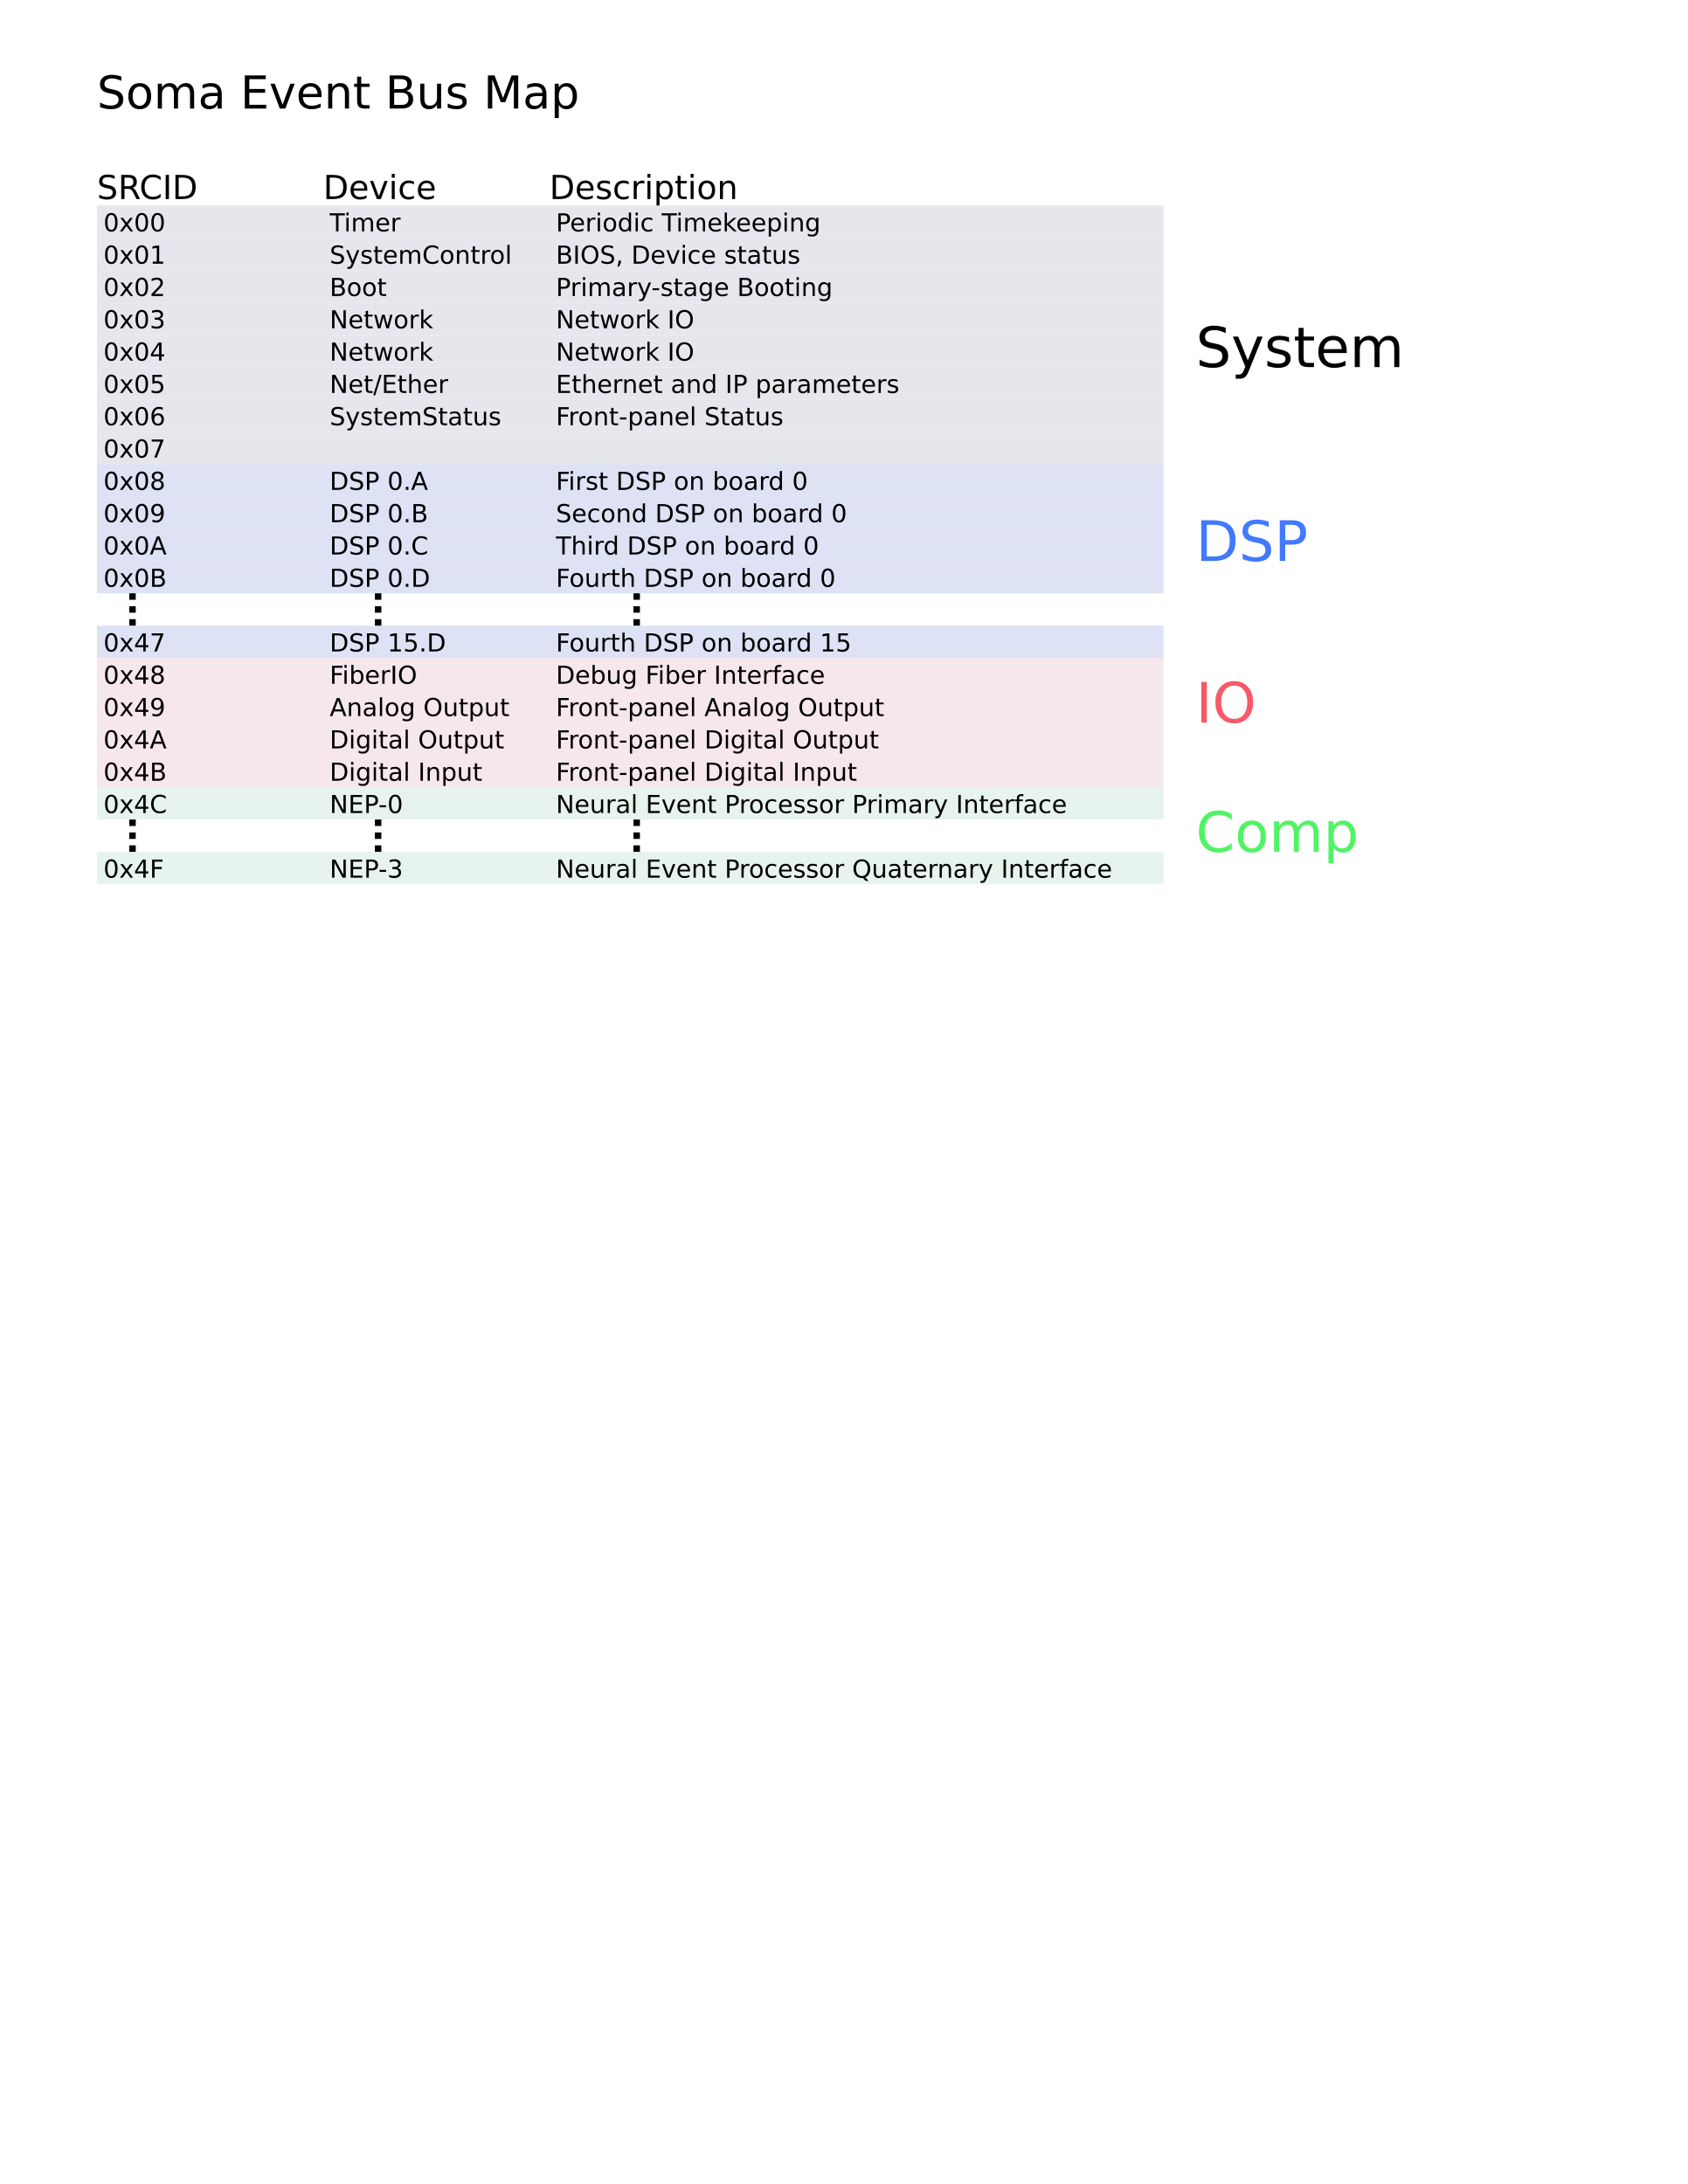
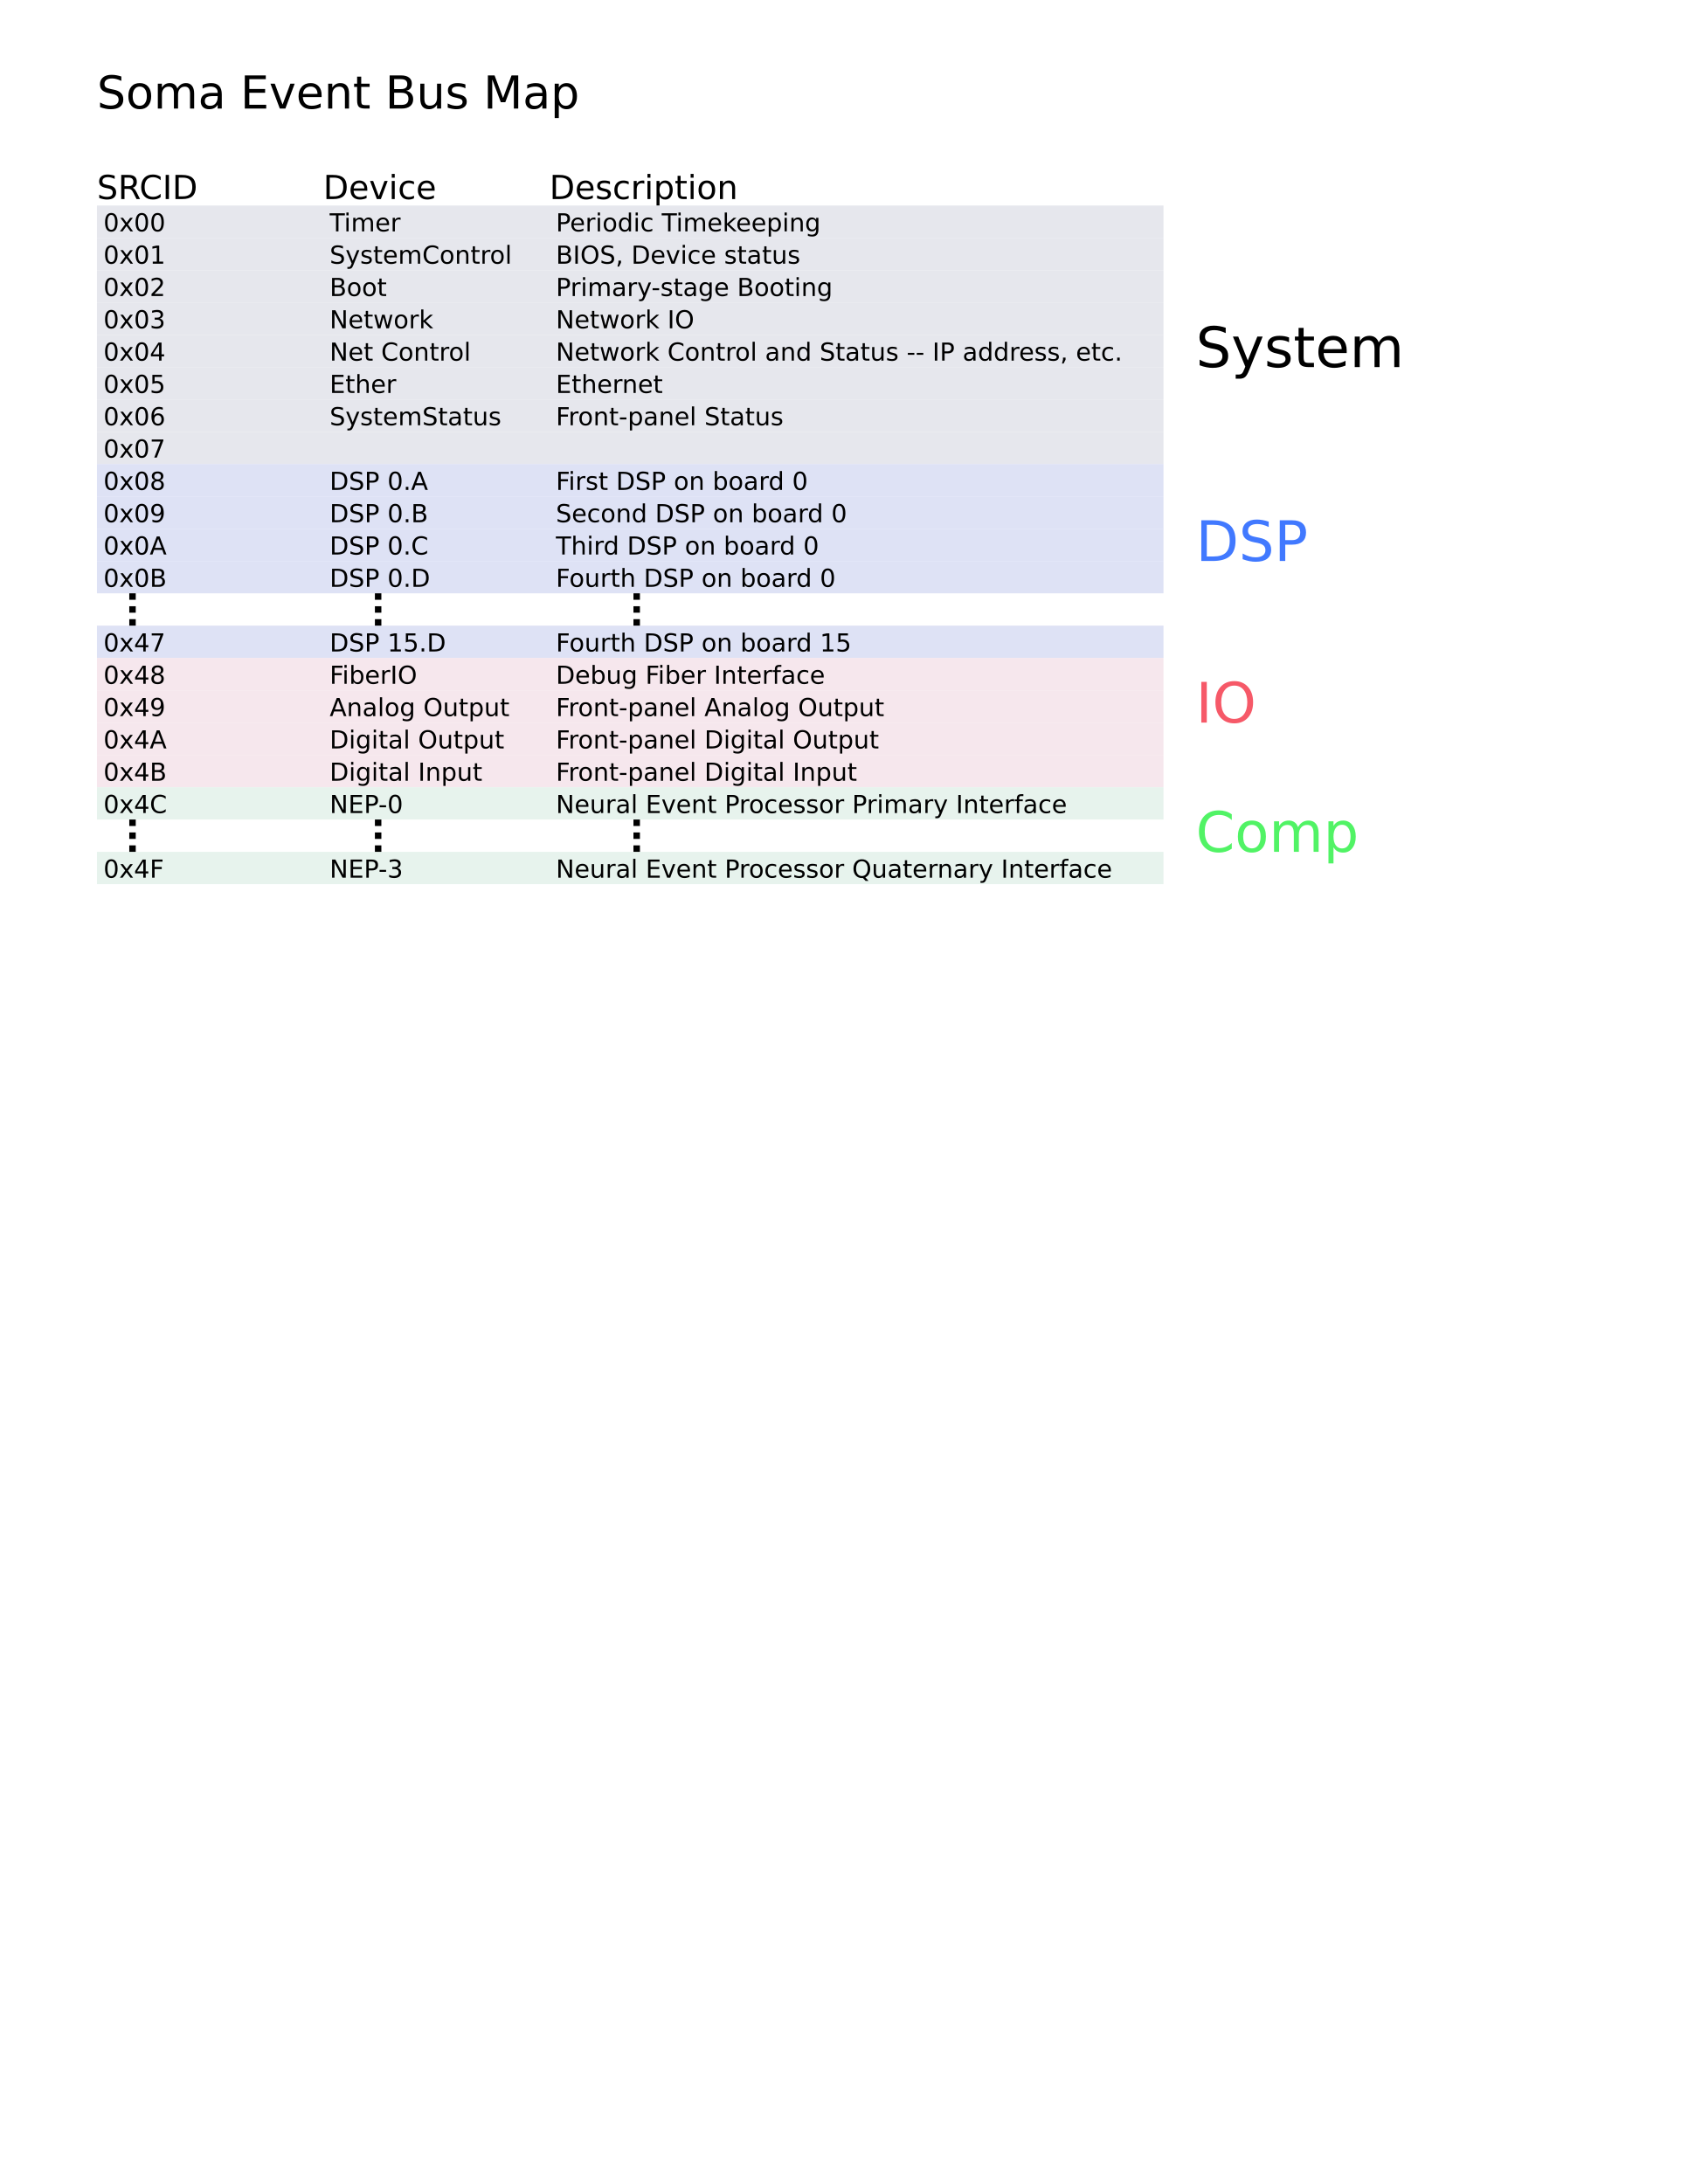
<svg xmlns="http://www.w3.org/2000/svg" id="svg1996" height="792pt" width="612pt">
  <defs id="defs3">
    <marker orient="auto" refY="0.0" refX="0.0" id="TriangleInM" style="overflow:visible;">
      <path id="path1545" d="M 5.77,0.0 L -2.88,5.0 L -2.88,-5.0 L 5.77,0.0 z " style="fill-rule:evenodd;stroke:#000000;stroke-width:1.0pt;marker-start:none;" transform="scale(-0.4)" />
    </marker>
    <marker orient="auto" refY="0.0" refX="0.0" id="TriangleOutM" style="overflow:visible;">
      <path id="path1698" d="M 5.77,0.0 L -2.88,5.0 L -2.88,-5.0 L 5.77,0.0 z " style="fill-rule:evenodd;stroke:#000000;stroke-width:1.0pt;marker-start:none;" transform="scale(0.4)" />
    </marker>
  </defs>
  <g id="layer1">
    <text xml:space="preserve" style="font-size:22px;font-style:normal;font-variant:normal;font-weight:normal;font-stretch:normal;text-align:start;line-height:125%;writing-mode:lr-tb;text-anchor:start;fill:black;fill-opacity:1;stroke:none;stroke-width:1px;stroke-linecap:butt;stroke-linejoin:miter;stroke-opacity:1;font-family:Bitstream Vera Sans" x="46.875" y="52.5" id="text1922">
      <tspan id="tspan1924" x="46.875" y="52.5">Soma Event Bus Map</tspan>
    </text>
    <text xml:space="preserve" style="font-size:16px;font-style:normal;font-variant:normal;font-weight:normal;font-stretch:normal;text-align:start;line-height:125%;writing-mode:lr-tb;text-anchor:start;fill:black;fill-opacity:1;stroke:none;stroke-width:1px;stroke-linecap:butt;stroke-linejoin:miter;stroke-opacity:1;font-family:Bitstream Vera Sans" x="46.875" y="96.25" id="text1926">
      <tspan id="tspan1928" x="46.875" y="96.25">SRCID</tspan>
    </text>
    <text xml:space="preserve" style="font-size:16px;font-style:normal;font-variant:normal;font-weight:normal;font-stretch:normal;text-align:start;line-height:125%;writing-mode:lr-tb;text-anchor:start;fill:black;fill-opacity:1;stroke:none;stroke-width:1px;stroke-linecap:butt;stroke-linejoin:miter;stroke-opacity:1;font-family:Bitstream Vera Sans" x="156.25" y="96.25" id="text1930">
      <tspan id="tspan1932" x="156.25" y="96.25">Device</tspan>
    </text>
    <text xml:space="preserve" style="font-size:16px;font-style:normal;font-variant:normal;font-weight:normal;font-stretch:normal;text-align:start;line-height:125%;writing-mode:lr-tb;text-anchor:start;fill:black;fill-opacity:1;stroke:none;stroke-width:1px;stroke-linecap:butt;stroke-linejoin:miter;stroke-opacity:1;font-family:Bitstream Vera Sans" x="265.625" y="96.25" id="text1934">
      <tspan id="tspan1936" x="265.625" y="96.25">Description</tspan>
    </text>
    <rect style="fill:#e6e7ed;fill-opacity:1;fill-rule:evenodd;stroke:none;stroke-width:1.25;stroke-miterlimit:4;stroke-dasharray:none;stroke-opacity:1" id="rect1938" width="515.625" height="15.625" x="46.875" y="99.375" />
    <text xml:space="preserve" style="font-size:12px;font-style:normal;font-weight:normal;fill:black;fill-opacity:1;stroke:none;stroke-width:1px;stroke-linecap:butt;stroke-linejoin:miter;stroke-opacity:1;font-family:Bitstream Vera Sans" x="50" y="111.875" id="text1940">
      <tspan id="tspan1942" x="50" y="111.875">0x00</tspan>
    </text>
    <text xml:space="preserve" style="font-size:12px;font-style:normal;font-weight:normal;fill:black;fill-opacity:1;stroke:none;stroke-width:1px;stroke-linecap:butt;stroke-linejoin:miter;stroke-opacity:1;font-family:Bitstream Vera Sans" x="159.375" y="111.875" id="text1944">
      <tspan id="tspan1946" x="159.375" y="111.875">Timer</tspan>
    </text>
    <text xml:space="preserve" style="font-size:12px;font-style:normal;font-weight:normal;fill:black;fill-opacity:1;stroke:none;stroke-width:1px;stroke-linecap:butt;stroke-linejoin:miter;stroke-opacity:1;font-family:Bitstream Vera Sans" x="268.75" y="111.875" id="text1948">
      <tspan id="tspan1950" x="268.75" y="111.875">Periodic Timekeeping</tspan>
    </text>
    <rect style="fill:#e6e7ed;fill-opacity:1;fill-rule:evenodd;stroke:none;stroke-width:1.25;stroke-miterlimit:4;stroke-dasharray:none;stroke-opacity:1" id="rect1952" width="515.625" height="15.625" x="46.875" y="115" />
    <text xml:space="preserve" style="font-size:12px;font-style:normal;font-weight:normal;fill:black;fill-opacity:1;stroke:none;stroke-width:1px;stroke-linecap:butt;stroke-linejoin:miter;stroke-opacity:1;font-family:Bitstream Vera Sans" x="50" y="127.5" id="text1954">
      <tspan id="tspan1956" x="50" y="127.5">0x01</tspan>
    </text>
    <text xml:space="preserve" style="font-size:12px;font-style:normal;font-weight:normal;fill:black;fill-opacity:1;stroke:none;stroke-width:1px;stroke-linecap:butt;stroke-linejoin:miter;stroke-opacity:1;font-family:Bitstream Vera Sans" x="159.375" y="127.5" id="text1958">
      <tspan id="tspan1960" x="159.375" y="127.5">SystemControl</tspan>
    </text>
    <text xml:space="preserve" style="font-size:12px;font-style:normal;font-weight:normal;fill:black;fill-opacity:1;stroke:none;stroke-width:1px;stroke-linecap:butt;stroke-linejoin:miter;stroke-opacity:1;font-family:Bitstream Vera Sans" x="268.75" y="127.5" id="text1962">
      <tspan id="tspan1964" x="268.75" y="127.5">BIOS, Device status</tspan>
    </text>
    <rect style="fill:#e6e7ed;fill-opacity:1;fill-rule:evenodd;stroke:none;stroke-width:1.25;stroke-miterlimit:4;stroke-dasharray:none;stroke-opacity:1" id="rect1966" width="515.625" height="15.625" x="46.875" y="146.25" />
    <text xml:space="preserve" style="font-size:12px;font-style:normal;font-weight:normal;fill:black;fill-opacity:1;stroke:none;stroke-width:1px;stroke-linecap:butt;stroke-linejoin:miter;stroke-opacity:1;font-family:Bitstream Vera Sans" x="50" y="158.75" id="text1968">
      <tspan id="tspan1970" x="50" y="158.75">0x03</tspan>
    </text>
    <text xml:space="preserve" style="font-size:12px;font-style:normal;font-weight:normal;fill:black;fill-opacity:1;stroke:none;stroke-width:1px;stroke-linecap:butt;stroke-linejoin:miter;stroke-opacity:1;font-family:Bitstream Vera Sans" x="159.375" y="158.75" id="text1972">
      <tspan id="tspan1974" x="159.375" y="158.75">Network</tspan>
    </text>
    <text xml:space="preserve" style="font-size:12px;font-style:normal;font-weight:normal;fill:black;fill-opacity:1;stroke:none;stroke-width:1px;stroke-linecap:butt;stroke-linejoin:miter;stroke-opacity:1;font-family:Bitstream Vera Sans" x="268.75" y="158.75" id="text1976">
      <tspan id="tspan1978" x="268.75" y="158.75">Network IO</tspan>
    </text>
    <rect style="fill:#e6e7ed;fill-opacity:1;fill-rule:evenodd;stroke:none;stroke-width:1.25;stroke-miterlimit:4;stroke-dasharray:none;stroke-opacity:1" id="rect1980" width="515.625" height="15.625" x="46.875" y="161.875" />
    <text xml:space="preserve" style="font-size:12px;font-style:normal;font-weight:normal;fill:black;fill-opacity:1;stroke:none;stroke-width:1px;stroke-linecap:butt;stroke-linejoin:miter;stroke-opacity:1;font-family:Bitstream Vera Sans" x="50" y="174.375" id="text1982">
      <tspan id="tspan1984" x="50" y="174.375">0x04</tspan>
    </text>
    <rect style="fill:#e6e7ed;fill-opacity:1;fill-rule:evenodd;stroke:none;stroke-width:1.25;stroke-miterlimit:4;stroke-dasharray:none;stroke-opacity:1" id="rect1994" width="515.625" height="15.625" x="46.875" y="130.625" />
    <text xml:space="preserve" style="font-size:12px;font-style:normal;font-weight:normal;fill:black;fill-opacity:1;stroke:none;stroke-width:1px;stroke-linecap:butt;stroke-linejoin:miter;stroke-opacity:1;font-family:Bitstream Vera Sans" x="50" y="143.125" id="text1996">
      <tspan id="tspan1998" x="50" y="143.125">0x02</tspan>
    </text>
    <text xml:space="preserve" style="font-size:12px;font-style:normal;font-weight:normal;fill:black;fill-opacity:1;stroke:none;stroke-width:1px;stroke-linecap:butt;stroke-linejoin:miter;stroke-opacity:1;font-family:Bitstream Vera Sans" x="159.375" y="143.125" id="text2000">
      <tspan id="tspan2002" x="159.375" y="143.125">Boot</tspan>
    </text>
    <text xml:space="preserve" style="font-size:12px;font-style:normal;font-weight:normal;fill:black;fill-opacity:1;stroke:none;stroke-width:1px;stroke-linecap:butt;stroke-linejoin:miter;stroke-opacity:1;font-family:Bitstream Vera Sans" x="268.75" y="143.125" id="text2004">
      <tspan id="tspan2006" x="268.75" y="143.125">Primary-stage Booting</tspan>
    </text>
    <rect style="fill:#e6e7ed;fill-opacity:1;fill-rule:evenodd;stroke:none;stroke-width:1.25;stroke-miterlimit:4;stroke-dasharray:none;stroke-opacity:1" id="rect2008" width="515.625" height="15.625" x="46.875" y="177.5" />
    <text xml:space="preserve" style="font-size:12px;font-style:normal;font-weight:normal;fill:black;fill-opacity:1;stroke:none;stroke-width:1px;stroke-linecap:butt;stroke-linejoin:miter;stroke-opacity:1;font-family:Bitstream Vera Sans" x="50" y="190" id="text2010">
      <tspan id="tspan2012" x="50" y="190">0x05</tspan>
    </text>
    <rect style="fill:#e6e7ed;fill-opacity:1;fill-rule:evenodd;stroke:none;stroke-width:1.25;stroke-miterlimit:4;stroke-dasharray:none;stroke-opacity:1" id="rect2022" width="515.625" height="15.625" x="46.875" y="193.125" />
    <text xml:space="preserve" style="font-size:12px;font-style:normal;font-weight:normal;fill:black;fill-opacity:1;stroke:none;stroke-width:1px;stroke-linecap:butt;stroke-linejoin:miter;stroke-opacity:1;font-family:Bitstream Vera Sans" x="159.375" y="190" id="text1986">
-       <tspan id="tspan1988" x="159.375" y="190">Net/Ether</tspan>
-     </text>
-     <text xml:space="preserve" style="font-size:12px;font-style:normal;font-weight:normal;fill:black;fill-opacity:1;stroke:none;stroke-width:1px;stroke-linecap:butt;stroke-linejoin:miter;stroke-opacity:1;font-family:Bitstream Vera Sans" x="268.75" y="190" id="text1990">
-       <tspan id="tspan1992" x="268.75" y="190">Ethernet and IP parameters</tspan>
+       <tspan id="tspan1988" x="159.375" y="190">Ether</tspan>
+     </text>
+     <text xml:space="preserve" style="font-size:12px;font-style:normal;font-weight:normal;fill:#000000;fill-opacity:1;stroke:none;stroke-width:1px;stroke-linecap:butt;stroke-linejoin:miter;stroke-opacity:1;font-family:Bitstream Vera Sans" x="268.75" y="190" id="text1990">
+       <tspan id="tspan1992" x="268.75" y="190">Ethernet</tspan>
    </text>
    <text xml:space="preserve" style="font-size:12px;font-style:normal;font-weight:normal;fill:black;fill-opacity:1;stroke:none;stroke-width:1px;stroke-linecap:butt;stroke-linejoin:miter;stroke-opacity:1;font-family:Bitstream Vera Sans" x="159.375" y="205.625" id="text2014">
      <tspan id="tspan2016" x="159.375" y="205.625">SystemStatus</tspan>
    </text>
    <text xml:space="preserve" style="font-size:12px;font-style:normal;font-weight:normal;fill:black;fill-opacity:1;stroke:none;stroke-width:1px;stroke-linecap:butt;stroke-linejoin:miter;stroke-opacity:1;font-family:Bitstream Vera Sans" x="268.75" y="205.625" id="text2018">
      <tspan id="tspan2020" x="268.75" y="205.625">Front-panel Status</tspan>
    </text>
    <text xml:space="preserve" style="font-size:12px;font-style:normal;font-weight:normal;fill:black;fill-opacity:1;stroke:none;stroke-width:1px;stroke-linecap:butt;stroke-linejoin:miter;stroke-opacity:1;font-family:Bitstream Vera Sans" x="50" y="205.625" id="text2024">
      <tspan id="tspan2026" x="50" y="205.625">0x06</tspan>
    </text>
    <rect style="fill:#e6e7ed;fill-opacity:1;fill-rule:evenodd;stroke:none;stroke-width:1.25;stroke-miterlimit:4;stroke-dasharray:none;stroke-opacity:1" id="rect2036" width="515.625" height="15.625" x="46.875" y="208.75" />
    <text xml:space="preserve" style="font-size:12px;font-style:normal;font-weight:normal;fill:black;fill-opacity:1;stroke:none;stroke-width:1px;stroke-linecap:butt;stroke-linejoin:miter;stroke-opacity:1;font-family:Bitstream Vera Sans" x="50" y="221.25" id="text2038">
      <tspan id="tspan2040" x="50" y="221.25">0x07</tspan>
    </text>
    <rect style="fill:#dee2f5;fill-opacity:1;fill-rule:evenodd;stroke:none;stroke-width:1.25;stroke-miterlimit:4;stroke-dasharray:none;stroke-opacity:1" id="rect2048" width="515.625" height="15.625" x="46.875" y="224.375" />
    <text xml:space="preserve" style="font-size:12px;font-style:normal;font-weight:normal;fill:black;fill-opacity:1;stroke:none;stroke-width:1px;stroke-linecap:butt;stroke-linejoin:miter;stroke-opacity:1;font-family:Bitstream Vera Sans" x="50" y="236.875" id="text2050">
      <tspan id="tspan2052" x="50" y="236.875">0x08</tspan>
    </text>
    <text xml:space="preserve" style="font-size:12px;font-style:normal;font-weight:normal;fill:black;fill-opacity:1;stroke:none;stroke-width:1px;stroke-linecap:butt;stroke-linejoin:miter;stroke-opacity:1;font-family:Bitstream Vera Sans" x="159.375" y="236.875" id="text2054">
      <tspan id="tspan2056" x="159.375" y="236.875">DSP 0.A</tspan>
    </text>
    <text xml:space="preserve" style="font-size:12px;font-style:normal;font-weight:normal;fill:black;fill-opacity:1;stroke:none;stroke-width:1px;stroke-linecap:butt;stroke-linejoin:miter;stroke-opacity:1;font-family:Bitstream Vera Sans" x="268.75" y="236.875" id="text2058">
      <tspan id="tspan2060" x="268.75" y="236.875">First DSP on board 0</tspan>
    </text>
    <rect style="fill:#dee2f5;fill-opacity:1;fill-rule:evenodd;stroke:none;stroke-width:1.25;stroke-miterlimit:4;stroke-dasharray:none;stroke-opacity:1" id="rect2950" width="515.625" height="15.625" x="46.875" y="240" />
    <text xml:space="preserve" style="font-size:12px;font-style:normal;font-weight:normal;fill:black;fill-opacity:1;stroke:none;stroke-width:1px;stroke-linecap:butt;stroke-linejoin:miter;stroke-opacity:1;font-family:Bitstream Vera Sans" x="50" y="252.5" id="text2952">
      <tspan id="tspan2954" x="50" y="252.5">0x09</tspan>
    </text>
    <text xml:space="preserve" style="font-size:12px;font-style:normal;font-weight:normal;fill:black;fill-opacity:1;stroke:none;stroke-width:1px;stroke-linecap:butt;stroke-linejoin:miter;stroke-opacity:1;font-family:Bitstream Vera Sans" x="159.375" y="252.5" id="text2956">
      <tspan id="tspan2958" x="159.375" y="252.5">DSP 0.B</tspan>
    </text>
    <text xml:space="preserve" style="font-size:12px;font-style:normal;font-weight:normal;fill:black;fill-opacity:1;stroke:none;stroke-width:1px;stroke-linecap:butt;stroke-linejoin:miter;stroke-opacity:1;font-family:Bitstream Vera Sans" x="268.75" y="252.5" id="text2960">
      <tspan id="tspan2962" x="268.75" y="252.5">Second DSP on board 0</tspan>
    </text>
    <rect style="fill:#dee2f5;fill-opacity:1;fill-rule:evenodd;stroke:none;stroke-width:1.25;stroke-miterlimit:4;stroke-dasharray:none;stroke-opacity:1" id="rect2964" width="515.625" height="15.625" x="46.875" y="255.625" />
    <text xml:space="preserve" style="font-size:12px;font-style:normal;font-weight:normal;fill:black;fill-opacity:1;stroke:none;stroke-width:1px;stroke-linecap:butt;stroke-linejoin:miter;stroke-opacity:1;font-family:Bitstream Vera Sans" x="50" y="268.125" id="text2966">
      <tspan id="tspan2968" x="50" y="268.125">0x0A</tspan>
    </text>
    <text xml:space="preserve" style="font-size:12px;font-style:normal;font-weight:normal;fill:black;fill-opacity:1;stroke:none;stroke-width:1px;stroke-linecap:butt;stroke-linejoin:miter;stroke-opacity:1;font-family:Bitstream Vera Sans" x="159.375" y="268.125" id="text2970">
      <tspan id="tspan2972" x="159.375" y="268.125">DSP 0.C</tspan>
    </text>
    <text xml:space="preserve" style="font-size:12px;font-style:normal;font-weight:normal;fill:black;fill-opacity:1;stroke:none;stroke-width:1px;stroke-linecap:butt;stroke-linejoin:miter;stroke-opacity:1;font-family:Bitstream Vera Sans" x="268.75" y="268.125" id="text2974">
      <tspan id="tspan2976" x="268.75" y="268.125">Third DSP on board 0</tspan>
    </text>
    <rect style="fill:#dee2f5;fill-opacity:1;fill-rule:evenodd;stroke:none;stroke-width:1.25;stroke-miterlimit:4;stroke-dasharray:none;stroke-opacity:1" id="rect2978" width="515.625" height="15.625" x="46.875" y="271.25" />
    <text xml:space="preserve" style="font-size:12px;font-style:normal;font-weight:normal;fill:black;fill-opacity:1;stroke:none;stroke-width:1px;stroke-linecap:butt;stroke-linejoin:miter;stroke-opacity:1;font-family:Bitstream Vera Sans" x="50" y="283.75" id="text2980">
      <tspan id="tspan2982" x="50" y="283.75">0x0B</tspan>
    </text>
    <text xml:space="preserve" style="font-size:12px;font-style:normal;font-weight:normal;fill:black;fill-opacity:1;stroke:none;stroke-width:1px;stroke-linecap:butt;stroke-linejoin:miter;stroke-opacity:1;font-family:Bitstream Vera Sans" x="159.375" y="283.75" id="text2984">
      <tspan id="tspan2986" x="159.375" y="283.75">DSP 0.D</tspan>
    </text>
    <text xml:space="preserve" style="font-size:12px;font-style:normal;font-weight:normal;fill:black;fill-opacity:1;stroke:none;stroke-width:1px;stroke-linecap:butt;stroke-linejoin:miter;stroke-opacity:1;font-family:Bitstream Vera Sans" x="268.75" y="283.75" id="text2988">
      <tspan id="tspan2990" x="268.75" y="283.75">Fourth DSP on board 0</tspan>
    </text>
    <rect style="fill:#dee2f5;fill-opacity:1;fill-rule:evenodd;stroke:none;stroke-width:1.25;stroke-miterlimit:4;stroke-dasharray:none;stroke-opacity:1" id="rect3048" width="515.625" height="15.625" x="46.875" y="302.5" />
    <text xml:space="preserve" style="font-size:12px;font-style:normal;font-weight:normal;fill:black;fill-opacity:1;stroke:none;stroke-width:1px;stroke-linecap:butt;stroke-linejoin:miter;stroke-opacity:1;font-family:Bitstream Vera Sans" x="50" y="315" id="text3050">
      <tspan id="tspan3052" x="50" y="315">0x47</tspan>
    </text>
    <text xml:space="preserve" style="font-size:12px;font-style:normal;font-weight:normal;fill:black;fill-opacity:1;stroke:none;stroke-width:1px;stroke-linecap:butt;stroke-linejoin:miter;stroke-opacity:1;font-family:Bitstream Vera Sans" x="159.375" y="315" id="text3054">
      <tspan id="tspan3056" x="159.375" y="315">DSP 15.D</tspan>
    </text>
    <text xml:space="preserve" style="font-size:12px;font-style:normal;font-weight:normal;fill:black;fill-opacity:1;stroke:none;stroke-width:1px;stroke-linecap:butt;stroke-linejoin:miter;stroke-opacity:1;font-family:Bitstream Vera Sans" x="268.75" y="315" id="text3058">
      <tspan id="tspan3060" x="268.75" y="315">Fourth DSP on board 15</tspan>
    </text>
    <g id="g3070">
      <rect y="286.875" x="62.5" height="3.125" width="3.125" id="rect3062" style="fill:black;fill-opacity:1;fill-rule:evenodd;stroke:none;stroke-width:1.25;stroke-miterlimit:4;stroke-dasharray:none;stroke-opacity:1" />
      <rect y="293.125" x="62.5" height="3.125" width="3.125" id="rect3064" style="fill:black;fill-opacity:1;fill-rule:evenodd;stroke:none;stroke-width:1.25;stroke-miterlimit:4;stroke-dasharray:none;stroke-opacity:1" />
      <rect y="299.375" x="62.5" height="3.125" width="3.125" id="rect3066" style="fill:black;fill-opacity:1;fill-rule:evenodd;stroke:none;stroke-width:1.25;stroke-miterlimit:4;stroke-dasharray:none;stroke-opacity:1" />
    </g>
    <g id="g3075" transform="translate(118.75,0)">
      <rect y="286.875" x="62.5" height="3.125" width="3.125" id="rect3077" style="fill:black;fill-opacity:1;fill-rule:evenodd;stroke:none;stroke-width:1.25;stroke-miterlimit:4;stroke-dasharray:none;stroke-opacity:1" />
      <rect y="293.125" x="62.5" height="3.125" width="3.125" id="rect3079" style="fill:black;fill-opacity:1;fill-rule:evenodd;stroke:none;stroke-width:1.25;stroke-miterlimit:4;stroke-dasharray:none;stroke-opacity:1" />
      <rect y="299.375" x="62.5" height="3.125" width="3.125" id="rect3081" style="fill:black;fill-opacity:1;fill-rule:evenodd;stroke:none;stroke-width:1.25;stroke-miterlimit:4;stroke-dasharray:none;stroke-opacity:1" />
    </g>
    <g id="g3083" transform="translate(243.75,0)">
      <rect y="286.875" x="62.5" height="3.125" width="3.125" id="rect3085" style="fill:black;fill-opacity:1;fill-rule:evenodd;stroke:none;stroke-width:1.25;stroke-miterlimit:4;stroke-dasharray:none;stroke-opacity:1" />
      <rect y="293.125" x="62.5" height="3.125" width="3.125" id="rect3087" style="fill:black;fill-opacity:1;fill-rule:evenodd;stroke:none;stroke-width:1.25;stroke-miterlimit:4;stroke-dasharray:none;stroke-opacity:1" />
      <rect y="299.375" x="62.5" height="3.125" width="3.125" id="rect3089" style="fill:black;fill-opacity:1;fill-rule:evenodd;stroke:none;stroke-width:1.25;stroke-miterlimit:4;stroke-dasharray:none;stroke-opacity:1" />
    </g>
    <rect style="fill:#f6e7ed;fill-opacity:1;fill-rule:evenodd;stroke:none;stroke-width:1.25;stroke-miterlimit:4;stroke-dasharray:none;stroke-opacity:1" id="rect3091" width="515.625" height="15.625" x="46.875" y="318.125" />
    <text xml:space="preserve" style="font-size:12px;font-style:normal;font-weight:normal;fill:black;fill-opacity:1;stroke:none;stroke-width:1px;stroke-linecap:butt;stroke-linejoin:miter;stroke-opacity:1;font-family:Bitstream Vera Sans" x="50" y="330.625" id="text3093">
      <tspan id="tspan3095" x="50" y="330.625">0x48</tspan>
    </text>
    <text xml:space="preserve" style="font-size:12px;font-style:normal;font-weight:normal;fill:black;fill-opacity:1;stroke:none;stroke-width:1px;stroke-linecap:butt;stroke-linejoin:miter;stroke-opacity:1;font-family:Bitstream Vera Sans" x="159.375" y="330.625" id="text3097">
      <tspan id="tspan3099" x="159.375" y="330.625">FiberIO</tspan>
    </text>
    <text xml:space="preserve" style="font-size:12px;font-style:normal;font-weight:normal;fill:black;fill-opacity:1;stroke:none;stroke-width:1px;stroke-linecap:butt;stroke-linejoin:miter;stroke-opacity:1;font-family:Bitstream Vera Sans" x="268.75" y="330.625" id="text3101">
      <tspan id="tspan3103" x="268.75" y="330.625">Debug Fiber Interface</tspan>
    </text>
    <rect style="fill:#f6e7ed;fill-opacity:1;fill-rule:evenodd;stroke:none;stroke-width:1.25;stroke-miterlimit:4;stroke-dasharray:none;stroke-opacity:1" id="rect3105" width="515.625" height="15.625" x="46.875" y="333.75" />
    <text xml:space="preserve" style="font-size:12px;font-style:normal;font-weight:normal;fill:black;fill-opacity:1;stroke:none;stroke-width:1px;stroke-linecap:butt;stroke-linejoin:miter;stroke-opacity:1;font-family:Bitstream Vera Sans" x="50" y="346.25" id="text3107">
      <tspan id="tspan3109" x="50" y="346.25">0x49</tspan>
    </text>
    <text xml:space="preserve" style="font-size:12px;font-style:normal;font-weight:normal;fill:black;fill-opacity:1;stroke:none;stroke-width:1px;stroke-linecap:butt;stroke-linejoin:miter;stroke-opacity:1;font-family:Bitstream Vera Sans" x="159.375" y="346.25" id="text3111">
      <tspan id="tspan3113" x="159.375" y="346.25">Analog Output</tspan>
    </text>
    <text xml:space="preserve" style="font-size:12px;font-style:normal;font-weight:normal;fill:black;fill-opacity:1;stroke:none;stroke-width:1px;stroke-linecap:butt;stroke-linejoin:miter;stroke-opacity:1;font-family:Bitstream Vera Sans" x="268.75" y="346.25" id="text3115">
      <tspan id="tspan3117" x="268.75" y="346.25">Front-panel Analog Output</tspan>
    </text>
    <rect style="fill:#f6e7ed;fill-opacity:1;fill-rule:evenodd;stroke:none;stroke-width:1.25;stroke-miterlimit:4;stroke-dasharray:none;stroke-opacity:1" id="rect3119" width="515.625" height="15.625" x="46.875" y="349.375" />
    <text xml:space="preserve" style="font-size:12px;font-style:normal;font-weight:normal;fill:black;fill-opacity:1;stroke:none;stroke-width:1px;stroke-linecap:butt;stroke-linejoin:miter;stroke-opacity:1;font-family:Bitstream Vera Sans" x="50" y="361.875" id="text3121">
      <tspan id="tspan3123" x="50" y="361.875">0x4A</tspan>
    </text>
    <text xml:space="preserve" style="font-size:12px;font-style:normal;font-weight:normal;fill:black;fill-opacity:1;stroke:none;stroke-width:1px;stroke-linecap:butt;stroke-linejoin:miter;stroke-opacity:1;font-family:Bitstream Vera Sans" x="159.375" y="361.875" id="text3125">
      <tspan id="tspan3127" x="159.375" y="361.875">Digital Output</tspan>
    </text>
    <text xml:space="preserve" style="font-size:12px;font-style:normal;font-weight:normal;fill:black;fill-opacity:1;stroke:none;stroke-width:1px;stroke-linecap:butt;stroke-linejoin:miter;stroke-opacity:1;font-family:Bitstream Vera Sans" x="268.75" y="361.875" id="text3129">
      <tspan id="tspan3131" x="268.75" y="361.875">Front-panel Digital Output</tspan>
    </text>
    <rect style="fill:#f6e7ed;fill-opacity:1;fill-rule:evenodd;stroke:none;stroke-width:1.25;stroke-miterlimit:4;stroke-dasharray:none;stroke-opacity:1" id="rect3133" width="515.625" height="15.625" x="46.875" y="365" />
    <text xml:space="preserve" style="font-size:12px;font-style:normal;font-weight:normal;fill:black;fill-opacity:1;stroke:none;stroke-width:1px;stroke-linecap:butt;stroke-linejoin:miter;stroke-opacity:1;font-family:Bitstream Vera Sans" x="50" y="377.5" id="text3135">
      <tspan id="tspan3137" x="50" y="377.5">0x4B</tspan>
    </text>
    <text xml:space="preserve" style="font-size:12px;font-style:normal;font-weight:normal;fill:black;fill-opacity:1;stroke:none;stroke-width:1px;stroke-linecap:butt;stroke-linejoin:miter;stroke-opacity:1;font-family:Bitstream Vera Sans" x="159.375" y="377.5" id="text3139">
      <tspan id="tspan3141" x="159.375" y="377.5">Digital Input</tspan>
    </text>
    <text xml:space="preserve" style="font-size:12px;font-style:normal;font-weight:normal;fill:black;fill-opacity:1;stroke:none;stroke-width:1px;stroke-linecap:butt;stroke-linejoin:miter;stroke-opacity:1;font-family:Bitstream Vera Sans" x="268.75" y="377.5" id="text3143">
      <tspan id="tspan3145" x="268.75" y="377.5">Front-panel Digital Input</tspan>
    </text>
-     <text xml:space="preserve" style="font-size:12px;font-style:normal;font-weight:normal;fill:black;fill-opacity:1;stroke:none;stroke-width:1px;stroke-linecap:butt;stroke-linejoin:miter;stroke-opacity:1;font-family:Bitstream Vera Sans" x="159.375" y="174.375" id="text3147">
-       <tspan id="tspan3149" x="159.375" y="174.375">Network</tspan>
-     </text>
-     <text xml:space="preserve" style="font-size:12px;font-style:normal;font-weight:normal;fill:black;fill-opacity:1;stroke:none;stroke-width:1px;stroke-linecap:butt;stroke-linejoin:miter;stroke-opacity:1;font-family:Bitstream Vera Sans" x="268.75" y="174.375" id="text3151">
-       <tspan id="tspan3153" x="268.75" y="174.375">Network IO</tspan>
+     <text xml:space="preserve" style="font-size:12px;font-style:normal;font-weight:normal;fill:#000000;fill-opacity:1;stroke:none;stroke-width:1px;stroke-linecap:butt;stroke-linejoin:miter;stroke-opacity:1;font-family:Bitstream Vera Sans" x="159.375" y="174.375" id="text3147">
+       <tspan id="tspan3149" x="159.375" y="174.375">Net Control</tspan>
+     </text>
+     <text xml:space="preserve" style="font-size:12px;font-style:normal;font-weight:normal;fill:#000000;fill-opacity:1;stroke:none;stroke-width:1px;stroke-linecap:butt;stroke-linejoin:miter;stroke-opacity:1;font-family:Bitstream Vera Sans" x="268.75" y="174.375" id="text3151">
+       <tspan id="tspan3153" x="268.75" y="174.375">Network Control and Status -- IP address, etc.</tspan>
    </text>
    <rect style="fill:#e7f3ed;fill-opacity:1;fill-rule:evenodd;stroke:none;stroke-width:1.25;stroke-miterlimit:4;stroke-dasharray:none;stroke-opacity:1" id="rect3155" width="515.625" height="15.625" x="46.875" y="380.625" />
    <text xml:space="preserve" style="font-size:12px;font-style:normal;font-weight:normal;fill:black;fill-opacity:1;stroke:none;stroke-width:1px;stroke-linecap:butt;stroke-linejoin:miter;stroke-opacity:1;font-family:Bitstream Vera Sans" x="50" y="393.125" id="text3157">
      <tspan id="tspan3159" x="50" y="393.125">0x4C</tspan>
    </text>
    <text xml:space="preserve" style="font-size:12px;font-style:normal;font-weight:normal;fill:black;fill-opacity:1;stroke:none;stroke-width:1px;stroke-linecap:butt;stroke-linejoin:miter;stroke-opacity:1;font-family:Bitstream Vera Sans" x="159.375" y="393.125" id="text3161">
      <tspan id="tspan3163" x="159.375" y="393.125">NEP-0</tspan>
    </text>
    <text xml:space="preserve" style="font-size:12px;font-style:normal;font-weight:normal;fill:black;fill-opacity:1;stroke:none;stroke-width:1px;stroke-linecap:butt;stroke-linejoin:miter;stroke-opacity:1;font-family:Bitstream Vera Sans" x="268.75" y="393.125" id="text3165">
      <tspan id="tspan3167" x="268.75" y="393.125">Neural Event Processor Primary Interface</tspan>
    </text>
    <rect style="fill:#e7f3ed;fill-opacity:1;fill-rule:evenodd;stroke:none;stroke-width:1.25;stroke-miterlimit:4;stroke-dasharray:none;stroke-opacity:1" id="rect3197" width="515.625" height="15.625" x="46.875" y="411.875" />
    <text xml:space="preserve" style="font-size:12px;font-style:normal;font-weight:normal;fill:black;fill-opacity:1;stroke:none;stroke-width:1px;stroke-linecap:butt;stroke-linejoin:miter;stroke-opacity:1;font-family:Bitstream Vera Sans" x="50" y="424.375" id="text3199">
      <tspan id="tspan3201" x="50" y="424.375">0x4F</tspan>
    </text>
    <text xml:space="preserve" style="font-size:12px;font-style:normal;font-weight:normal;fill:black;fill-opacity:1;stroke:none;stroke-width:1px;stroke-linecap:butt;stroke-linejoin:miter;stroke-opacity:1;font-family:Bitstream Vera Sans" x="159.375" y="424.375" id="text3203">
      <tspan id="tspan3205" x="159.375" y="424.375">NEP-3</tspan>
    </text>
    <text xml:space="preserve" style="font-size:12px;font-style:normal;font-weight:normal;fill:black;fill-opacity:1;stroke:none;stroke-width:1px;stroke-linecap:butt;stroke-linejoin:miter;stroke-opacity:1;font-family:Bitstream Vera Sans" x="268.75" y="424.375" id="text3207">
      <tspan id="tspan3209" x="268.75" y="424.375">Neural Event Processor Quaternary Interface</tspan>
    </text>
    <g id="g3211" transform="translate(0,109.375)">
      <rect y="286.875" x="62.5" height="3.125" width="3.125" id="rect3213" style="fill:black;fill-opacity:1;fill-rule:evenodd;stroke:none;stroke-width:1.25;stroke-miterlimit:4;stroke-dasharray:none;stroke-opacity:1" />
      <rect y="293.125" x="62.5" height="3.125" width="3.125" id="rect3215" style="fill:black;fill-opacity:1;fill-rule:evenodd;stroke:none;stroke-width:1.25;stroke-miterlimit:4;stroke-dasharray:none;stroke-opacity:1" />
      <rect y="299.375" x="62.5" height="3.125" width="3.125" id="rect3217" style="fill:black;fill-opacity:1;fill-rule:evenodd;stroke:none;stroke-width:1.25;stroke-miterlimit:4;stroke-dasharray:none;stroke-opacity:1" />
    </g>
    <g id="g3219" transform="translate(118.75,109.375)">
      <rect y="286.875" x="62.5" height="3.125" width="3.125" id="rect3221" style="fill:black;fill-opacity:1;fill-rule:evenodd;stroke:none;stroke-width:1.25;stroke-miterlimit:4;stroke-dasharray:none;stroke-opacity:1" />
      <rect y="293.125" x="62.5" height="3.125" width="3.125" id="rect3223" style="fill:black;fill-opacity:1;fill-rule:evenodd;stroke:none;stroke-width:1.25;stroke-miterlimit:4;stroke-dasharray:none;stroke-opacity:1" />
      <rect y="299.375" x="62.5" height="3.125" width="3.125" id="rect3225" style="fill:black;fill-opacity:1;fill-rule:evenodd;stroke:none;stroke-width:1.25;stroke-miterlimit:4;stroke-dasharray:none;stroke-opacity:1" />
    </g>
    <g id="g3227" transform="translate(243.75,109.375)">
      <rect y="286.875" x="62.5" height="3.125" width="3.125" id="rect3229" style="fill:black;fill-opacity:1;fill-rule:evenodd;stroke:none;stroke-width:1.25;stroke-miterlimit:4;stroke-dasharray:none;stroke-opacity:1" />
      <rect y="293.125" x="62.5" height="3.125" width="3.125" id="rect3231" style="fill:black;fill-opacity:1;fill-rule:evenodd;stroke:none;stroke-width:1.25;stroke-miterlimit:4;stroke-dasharray:none;stroke-opacity:1" />
      <rect y="299.375" x="62.5" height="3.125" width="3.125" id="rect3233" style="fill:black;fill-opacity:1;fill-rule:evenodd;stroke:none;stroke-width:1.25;stroke-miterlimit:4;stroke-dasharray:none;stroke-opacity:1" />
    </g>
    <text xml:space="preserve" style="font-size:27;font-style:normal;font-variant:normal;font-weight:normal;font-stretch:normal;text-align:start;line-height:125%;writing-mode:lr;text-anchor:start;fill:black;fill-opacity:1;stroke:none;stroke-width:1px;stroke-linecap:butt;stroke-linejoin:miter;stroke-opacity:1;font-family:Bitstream Vera Sans" x="578.125" y="177.5" id="text3235">
      <tspan id="tspan3237" x="578.125" y="177.5">System</tspan>
    </text>
    <text xml:space="preserve" style="font-size:27;font-style:normal;font-variant:normal;font-weight:normal;font-stretch:normal;text-align:start;line-height:125%;writing-mode:lr;text-anchor:start;fill:#4179ff;fill-opacity:1;stroke:none;stroke-width:1px;stroke-linecap:butt;stroke-linejoin:miter;stroke-opacity:1;font-family:Bitstream Vera Sans" x="578.125" y="271.25" id="text3239">
      <tspan id="tspan3241" x="578.125" y="271.25">DSP</tspan>
    </text>
    <text xml:space="preserve" style="font-size:27;font-style:normal;font-variant:normal;font-weight:normal;font-stretch:normal;text-align:start;line-height:125%;writing-mode:lr;text-anchor:start;fill:#f65968;fill-opacity:1;stroke:none;stroke-width:1px;stroke-linecap:butt;stroke-linejoin:miter;stroke-opacity:1;font-family:Bitstream Vera Sans" x="578.125" y="349.375" id="text3243">
      <tspan id="tspan3245" x="578.125" y="349.375">IO</tspan>
    </text>
    <text xml:space="preserve" style="font-size:27;font-style:normal;font-variant:normal;font-weight:normal;font-stretch:normal;text-align:start;line-height:125%;writing-mode:lr;text-anchor:start;fill:#51f365;fill-opacity:1;stroke:none;stroke-width:1px;stroke-linecap:butt;stroke-linejoin:miter;stroke-opacity:1;font-family:Bitstream Vera Sans" x="578.125" y="411.875" id="text3247">
      <tspan id="tspan3249" x="578.125" y="411.875">Comp</tspan>
    </text>
  </g>
</svg>
